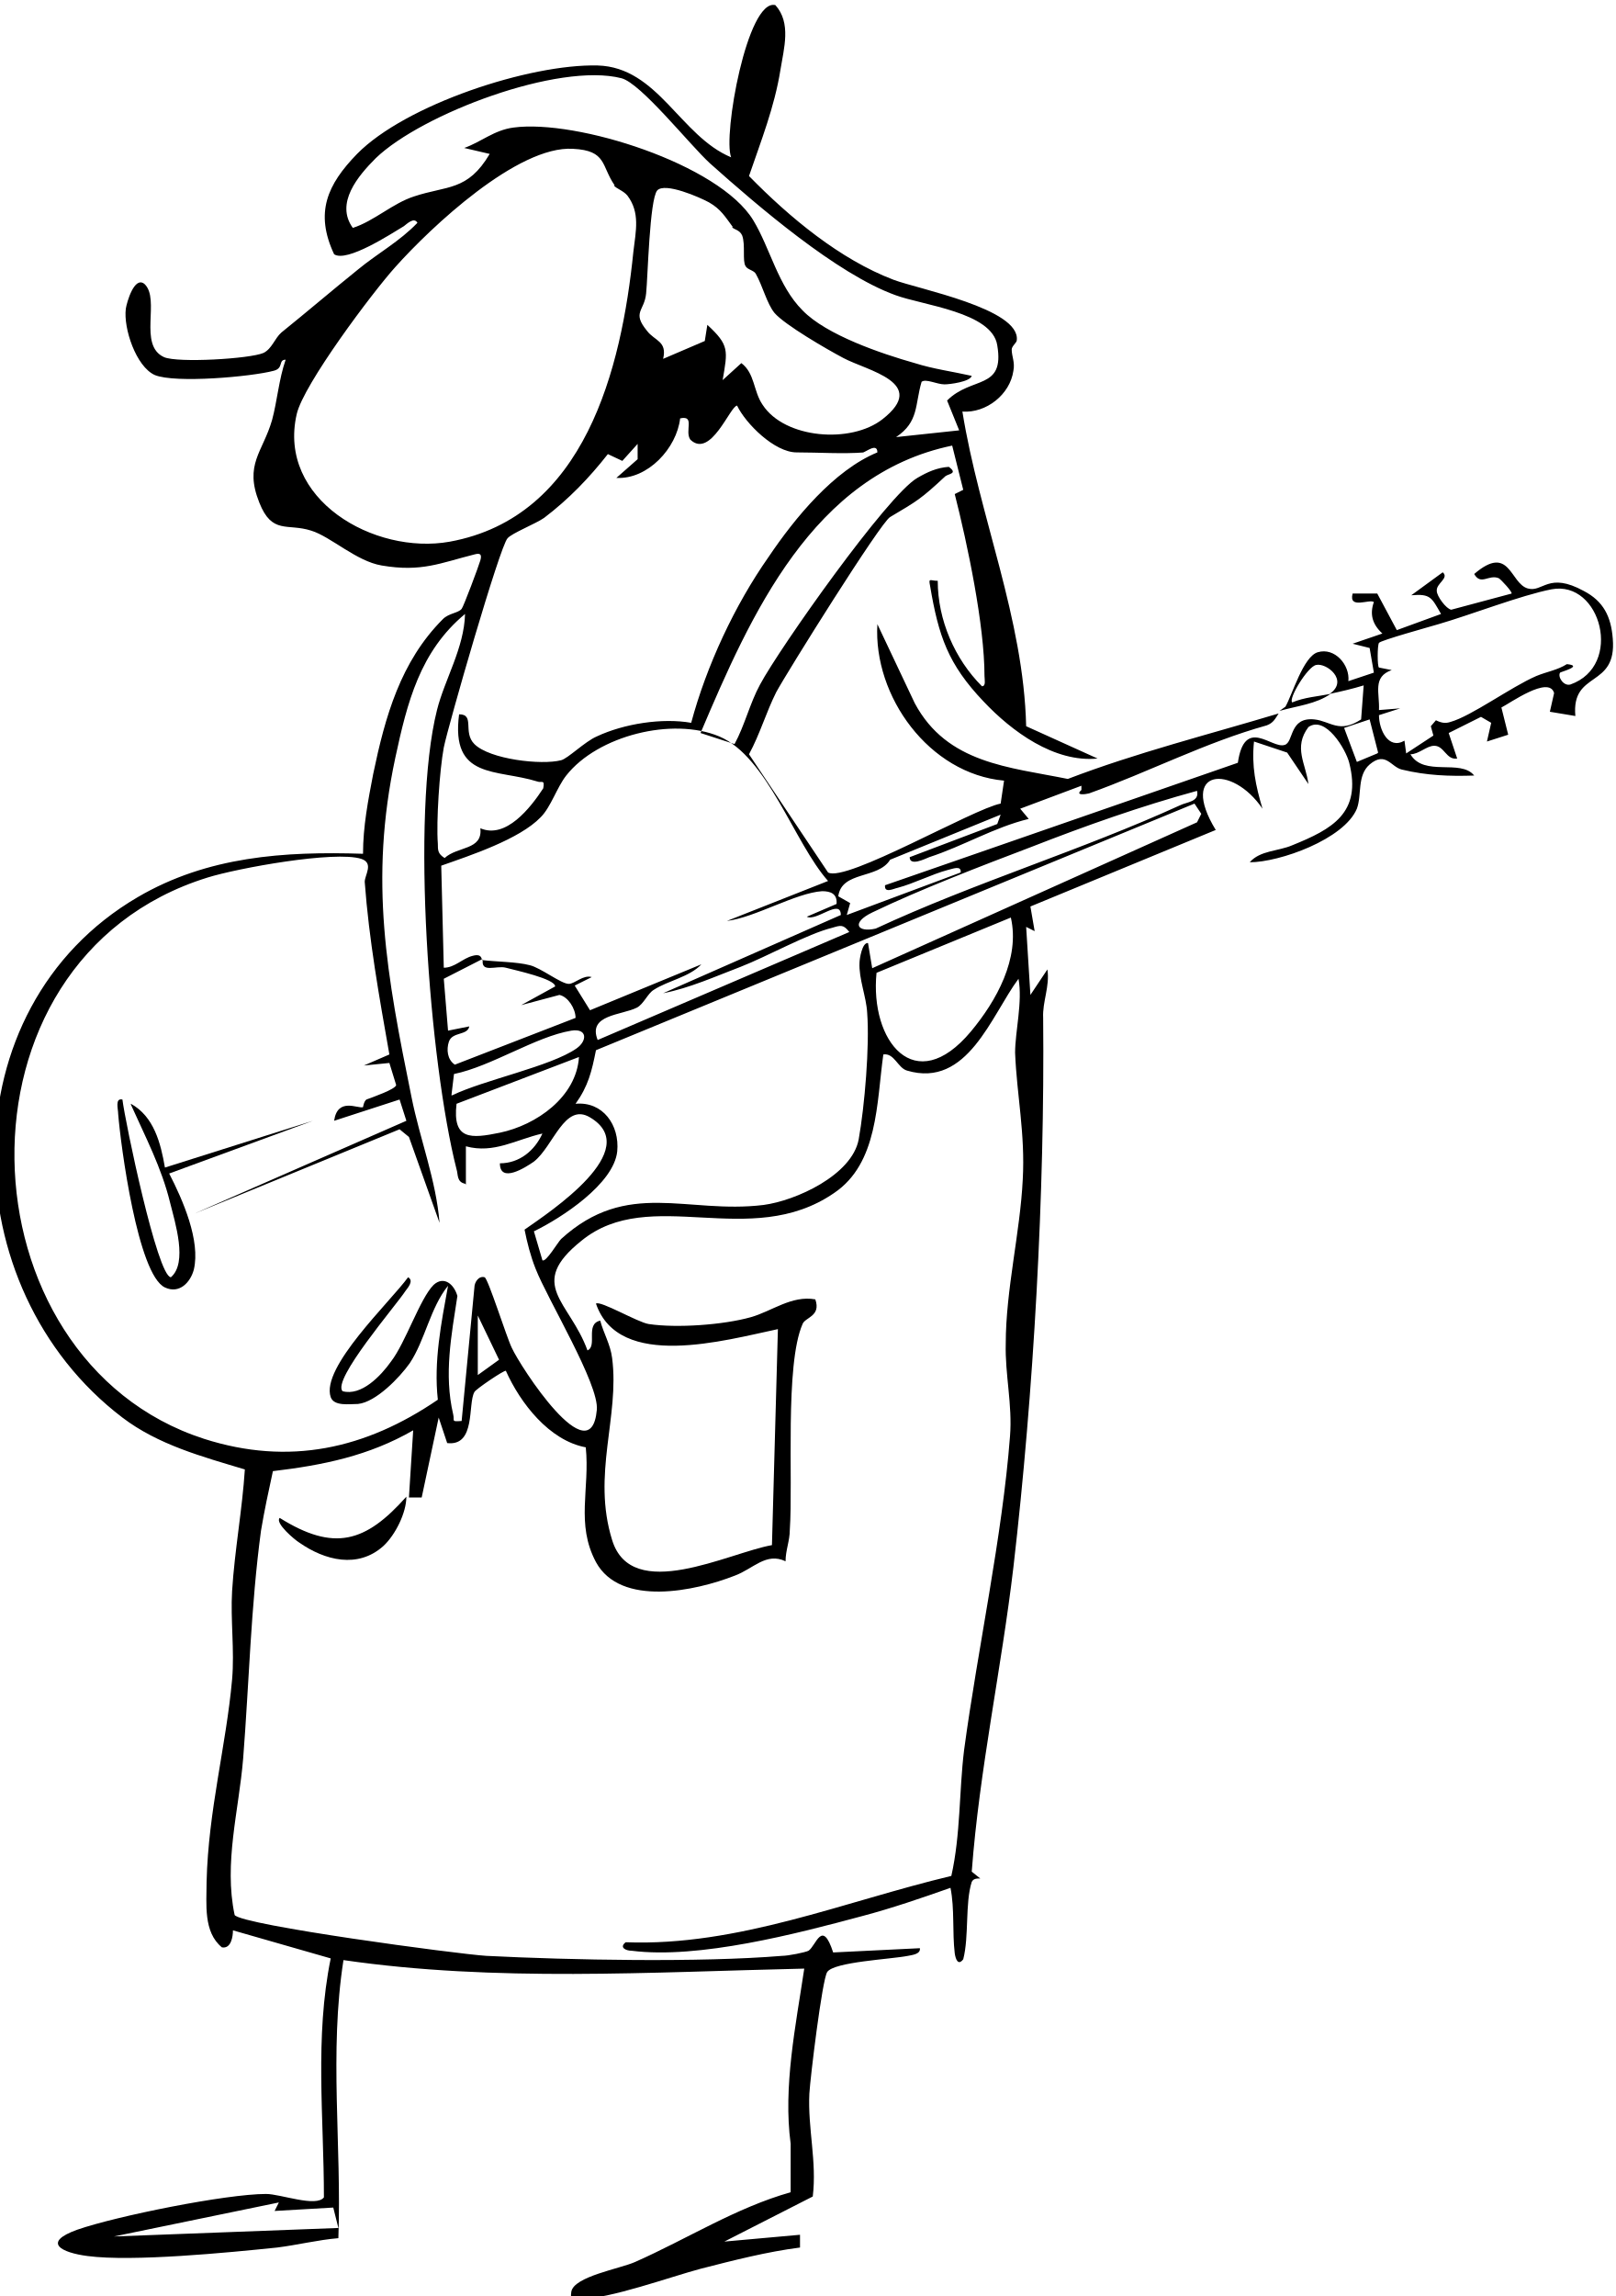
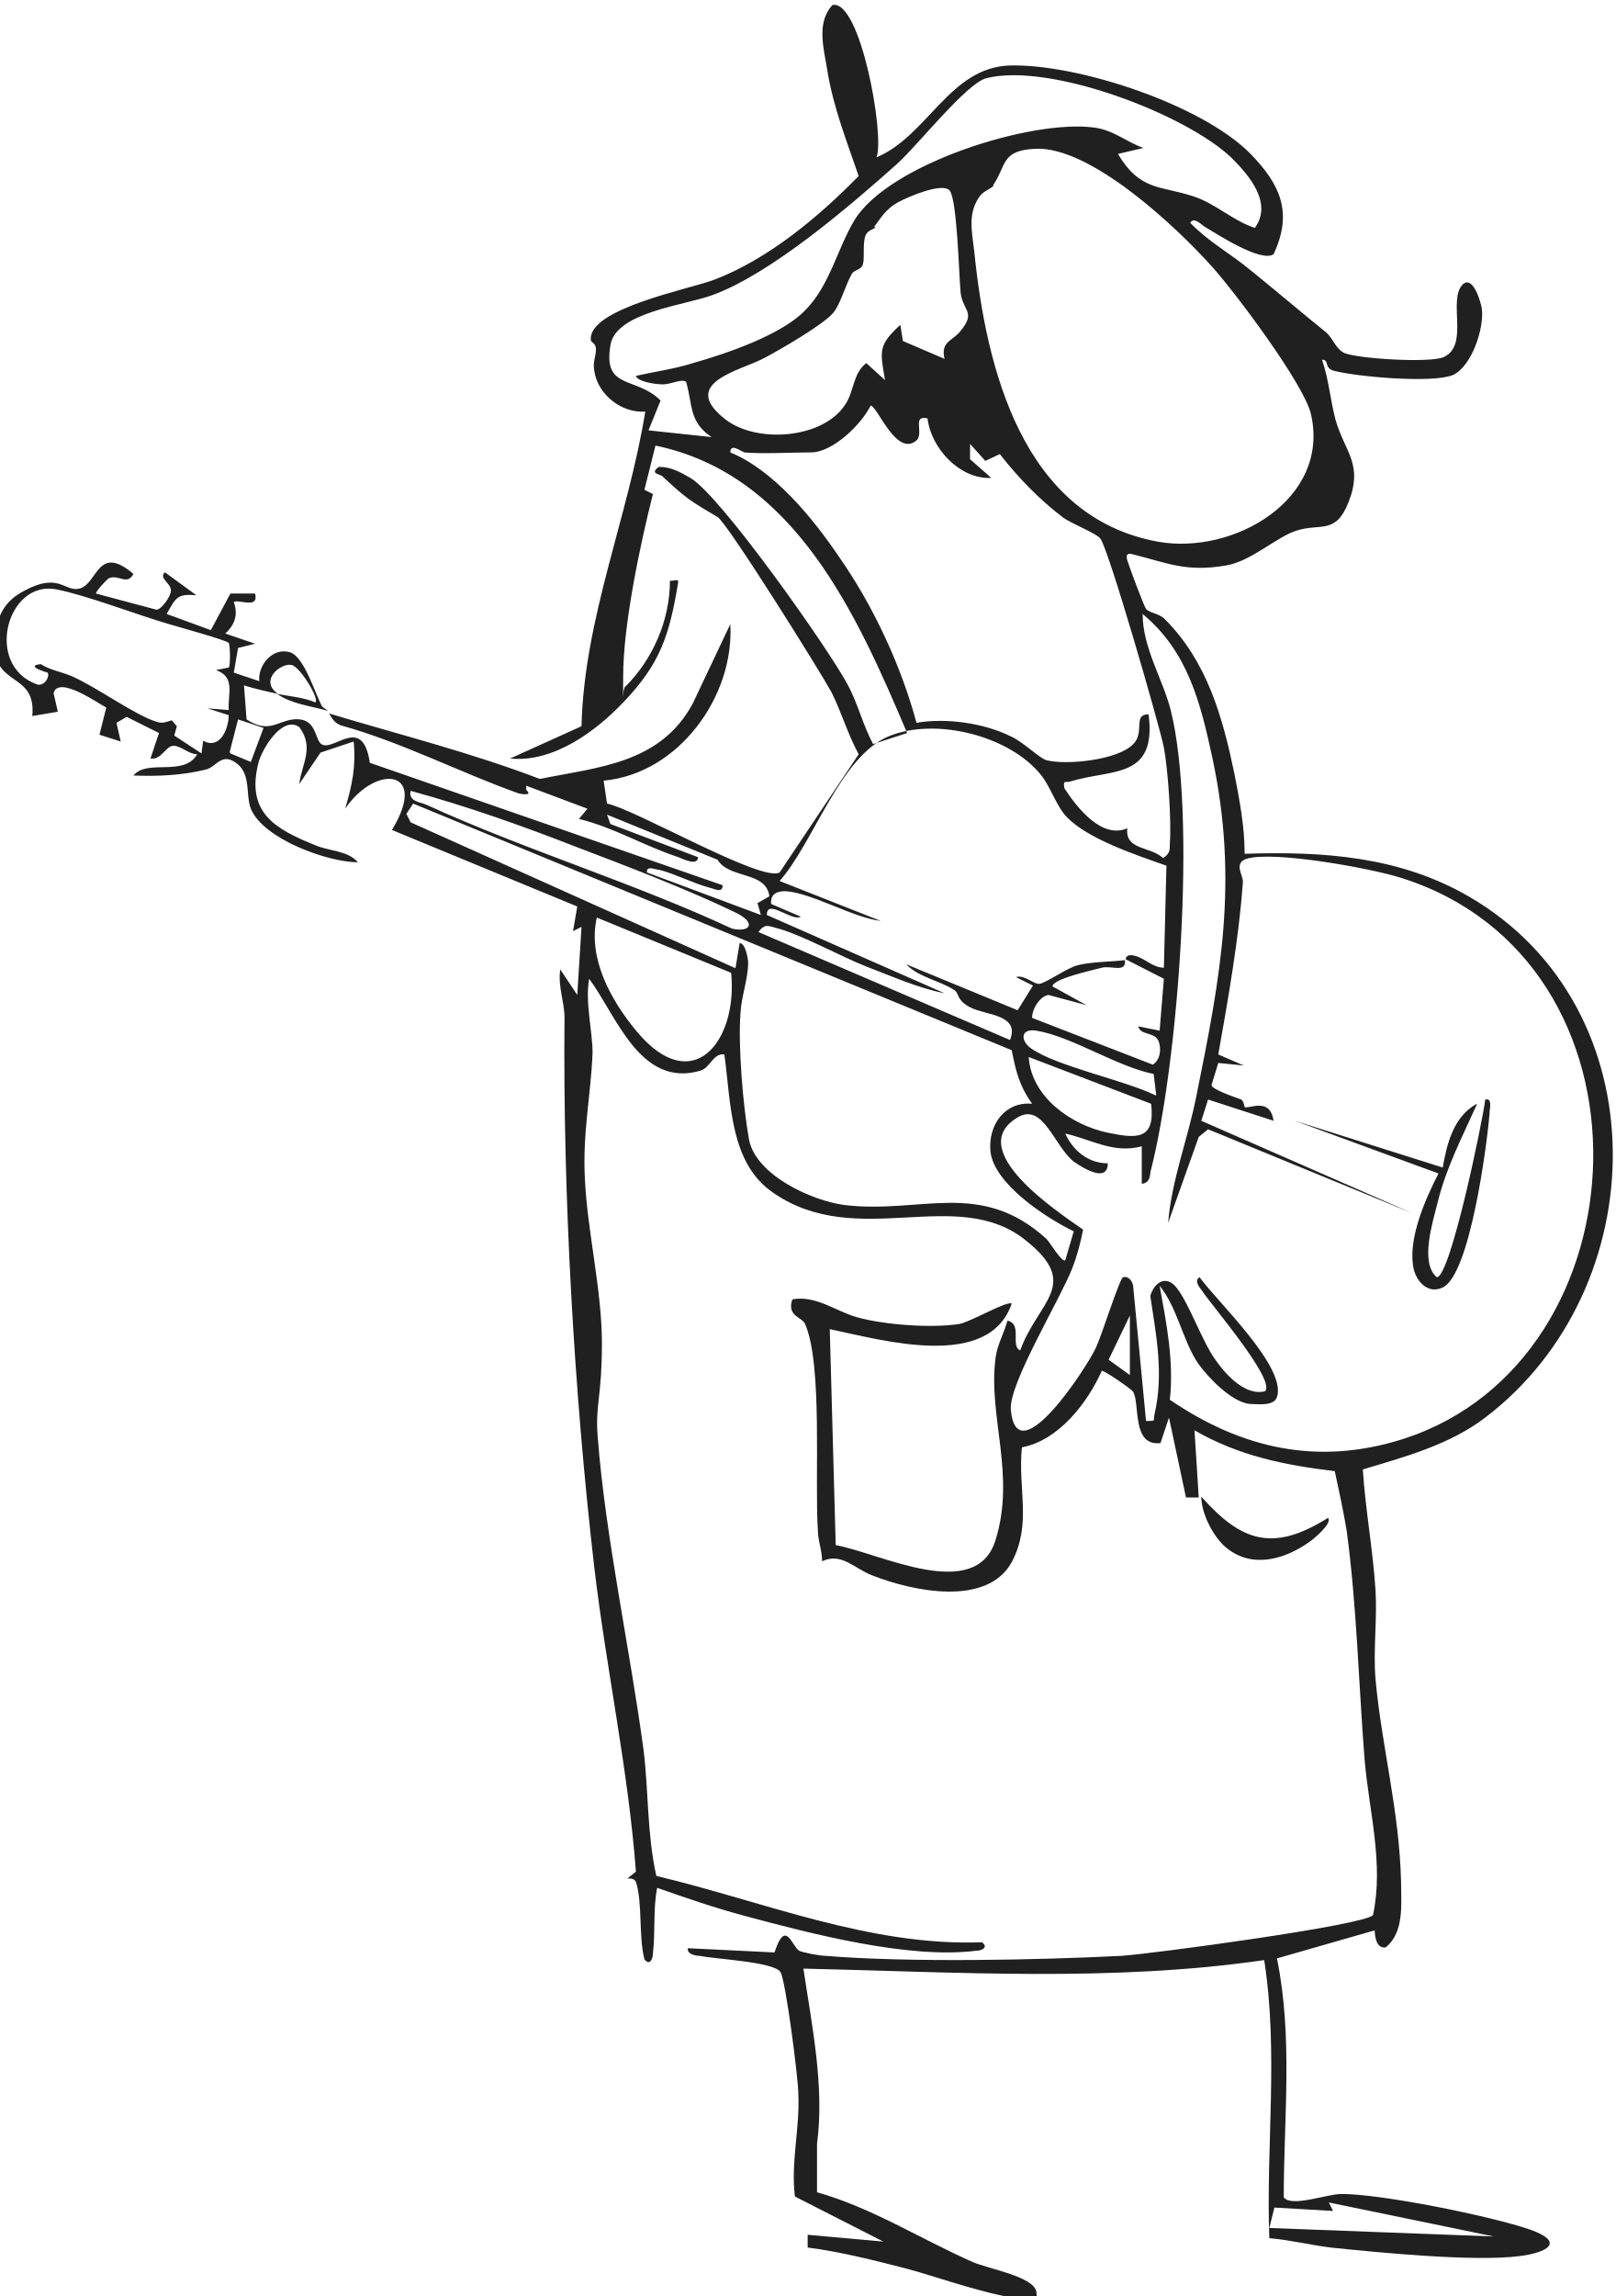
<svg xmlns="http://www.w3.org/2000/svg" id="Calque_2" version="1.1" viewBox="0 0 190 270">
+   <defs>
+     <style>
+       .st0 {
+         fill: #202020;
+       }
+     </style>
+   </defs>
  <g id="Calque_1-2">
    <g>
-       <path d="M151.2,83.1c.8-1.4,2.1-5.9,3.8-6.4,2-.6,3.8,1.5,3.6,3.4l3-1-.5-2.9-2-.5,3.5-1.2c-1.2-1.1-1.5-2.3-1-3.7-.5-.4-3,.9-2.5-1h2.9c0,0,2.3,4.3,2.3,4.3l5.2-1.9c-1.1-1.9-1.2-2.4-3.5-2.2l3.7-2.7c.8.7-.8,1.3-.7,2.2,0,.6,1.1,2.1,1.7,2.2l7.1-1.9c.1-.2-1.2-1.6-1.5-1.8-1.2-.5-2.1.9-2.9-.5,4.2-3.6,4.2,1.1,6.3,1.7,1.8.5,2.4-2,6.6.3,2.3,1.2,3.2,3,3.4,5.6.5,5.9-4.9,3.7-4.4,9.1l-3-.5.5-2.2c-.6-2.1-5.2,1.2-6.2,1.7l.8,3.2-2.5.8.5-2.2-1.2-.7-3.8,1.9,1,3c-1.3.2-1.5-1.5-2.7-1.5-.9,0-1.8,1-2.8,1,1.6,2.7,5.9.5,7.5,2.5-2.9.1-5.6,0-8.5-.7-1.3-.3-1.9-2.2-3.8-.6-1.5,1.3-.9,3.6-1.5,5.2-1.5,3.6-9.1,6.3-12.6,6.3,1.2-1.4,3.4-1.3,5-2,4.7-1.9,8.2-3.8,6.7-9.7-.4-1.6-2.8-5.6-4.8-4.2-1.8,2.4-.3,4.3,0,6.7l-2.5-3.7-3.9-1.3c-.3,2.9.2,5.2,1,7.9-3.6-5.3-9.9-4.7-5.5,2.5l-21.8,9,.5,2.9-1-.5.5,8,2-3c.3,2-.6,3.8-.5,5.7.2,20.6-1.1,43.9-3.5,64.6-1.4,11.9-4,23.8-4.9,35.8l1,.8c-.4,0-.8,0-1,.4-.8,2.5-.3,6.4-1,9.1-.6.8-.9,0-1-.7-.3-2.5,0-5.2-.5-7.7-3.4,1.2-6.9,2.4-10.3,3.3-7.8,2.1-19.3,5.1-27.2,4.1-.7,0-1.5-.4-.7-1,13.2.5,25.7-4.8,38.3-7.8,1.1-4.9.9-9.9,1.5-14.8,1.6-11.9,4.5-25.1,5.4-36.9.3-3.7-.6-7.3-.5-10.9,0-6.3,1.7-13.1,2-19.3.3-5.4-.7-9.9-.9-14.9,0-2.5.9-6,.4-8.7-3.2,4.3-6,12.9-13.1,10.8-1.1-.3-1.5-2.1-2.8-1.9-.8,5.7-.6,12.8-5.8,16.3-9.9,6.8-21.6-1-29.7,5.6-6.5,5.2-1.4,7.1.7,12.9,1.2-.5-.3-3.1,1.5-3.5.4,1.5,1.2,2.8,1.4,4.4.9,6.9-2.4,13.7,0,21.4,2.3,7.5,13.7,1.5,18.8.6l.7-25.4c-6.2,1.3-18.7,4.9-21.4-3,.5-.4,4.9,2.2,6.2,2.4,3.3.5,8.8.1,12-.8,2.5-.7,4.8-2.6,7.6-2.1.7,2-1.2,2.1-1.5,2.9-2.1,4.8-1.1,18.4-1.5,24.2,0,1.3-.5,2.4-.5,3.7-2.3-1.1-3.8.9-6,1.7-4.6,1.8-13.4,3.7-16.3-1.6-2.4-4.5-.7-8.6-1.2-13.5-4.3-.8-7.7-5.2-9.4-9-.2-.1-3.6,2.2-3.7,2.5-.8,1.4.2,6.4-3.2,6l-1-3-2,9.4h-1.5s.5-7.9.5-7.9c-5.2,3-10.6,4.1-16.5,4.8-.5,2.3-1,4.6-1.4,7-1.2,8.9-1.4,17.9-2.1,26.8-.5,6.1-2.3,12.3-1,18.4.9,1.2,26.3,4.6,29.6,4.8,9.9.5,25.1.8,34.8,0,.7,0,2.7-.4,3.1-.6.9-.6,1.6-3.8,2.9.2l10.2-.5c.1.7-.9.8-1.4.9-2,.4-8.7.7-9.5,1.9-.6.9-2,12.5-2.1,14.3-.2,4.1.9,8,.4,12.1l-10.4,5.3,8.9-.8v1.5c-3.9.5-7.8,1.5-11.7,2.5-3.4.9-10.9,3.6-14,3.5-.8,0-1.4.4-1.2-.8.3-1.8,5.7-2.7,7.5-3.5,6.1-2.7,11.9-6.4,18.3-8.2v-5.7c-.9-6.7.6-13.9,1.6-20.6-18,.4-36.3,1.6-54.2-1-1.7,10.9-.2,21.8-.6,32.7-2.4.2-4.8.8-7.2,1.1-5.8.6-17,1.7-22.3,1-3.1-.4-5.4-1.6-1.2-3.1,4.6-1.6,17.5-4.2,22.2-4.2,1.7,0,5.9,1.6,6.8.4,0-9.4-1.1-18.8.8-28.1l-11.5-3.3c0,.7-.2,2.2-1.3,2-2.2-1.8-1.8-5.1-1.8-7.7.2-8.4,2.3-16,3-23.8.3-3.4-.2-7,0-10.4.3-4.8,1.2-9.6,1.5-14.3-5-1.5-10.2-2.9-14.4-6.1-20-15.2-20.6-48.1,1.8-61.2,8.2-4.8,17.2-5.4,26.5-5.1,0-3.2.6-6.3,1.2-9.4,1.4-6.7,3.2-13.2,8.2-18.2.7-.7,1.8-.7,2.2-1.2.2-.2,2-5,2.2-5.7s0-.9-.7-.7c-4,1-6.2,2.1-10.9,1.3-3-.5-6-3.4-8.3-4.1-2.8-.9-4.6.5-6.1-3.3-1.8-4.5.4-5.9,1.5-9.7.6-2.2.8-4.8,1.6-7.1-.9,0-.2,1-1.4,1.3-2.6.7-11.6,1.5-14,.5-2.2-1-3.7-5.5-3.4-7.8.1-.7,1-3.9,2.2-2.9,1.9,1.8-.8,7.2,2.3,8.6,1.6.7,10.1.2,11.7-.5,1-.5,1.3-1.7,2.1-2.4,3.1-2.5,5.9-4.9,9-7.4,2.3-1.9,4.9-3.3,7-5.5-.4-.7-1.2.1-1.6.4-1.5.9-6.7,4.3-8.2,3.3-2.3-4.9-.8-8.2,2.7-11.8,5.7-5.8,20.3-10.6,28.3-10.4,7.1.2,9.7,8.3,15.7,10.8-1-2.5,1.9-18.7,5.2-17.9,1.9,2.1,1,5.1.6,7.6-.7,4.4-2.3,8.4-3.7,12.5,4.8,4.9,10.7,9.8,17,12.2,2.9,1.1,14.9,3.4,14.5,7.1,0,.3-.6.7-.6,1.1,0,.8.4,1.5.2,2.5-.4,2.8-3.2,5-6,4.8,2,12.4,7.2,24.3,7.5,37l8.4,3.8c-5.1.5-10.1-3.2-13.4-6.7-4.2-4.4-5.3-7.7-6.3-13.6-.2-1,0-.6.9-.6,0,4.6,2,9.2,5.2,12.4.5,0,.3-.8.3-1.2,0-6-2-15.5-3.5-21.4l1-.5-1.3-5.2c-16.4,3.4-23.7,19.9-29.6,33.8l4,1.3c1.2-2.2,1.8-4.8,3-7,2.3-4.3,15-22.3,18.5-24.3,1.2-.7,2.3-1.2,3.7-1.3,1.1.8,0,.8-.4,1.1-2.9,2.7-3.3,2.9-6.5,4.8-1.1.6-12.1,18.2-13.4,20.6-1.2,2.4-1.9,4.9-3.2,7.3l9.3,13.9c2.1,1.2,17.1-7.5,20.3-8.1l.4-2.7c-8.8-.8-15.4-9.9-14.9-18.4l4.4,9.3c3.8,7.1,11.1,7.5,18,8.9,8.1-3.1,16.5-5.2,24.8-7.7-.4.6-.6,1.1-1.4,1.4-7.2,2-13.9,5.5-20.9,8-.4.1-1.7.3-.9-.4v-.5s-7.2,2.7-7.2,2.7l1,1.2c-4.1,1-7.7,3.2-11.7,4.5-.5.2-2.3,1.1-2.3,0l10.3-3.9.4-1.1-13,5.3c-1.4,2.3-5.7,1.3-6.1,4.3l1.4.8-.4,1.4,13.4-5c.1-.9-1-.4-1.5-.3-1.9.5-4,1.6-5.9,2.1-.5.1-1.6.7-1.5-.3l41.5-14.4c.8-5.5,4-1.6,5.5-2.1,1.1-.3.5-3.3,3.5-3,1.9.2,2.9,1.7,5.5,0l.3-4c-1.3.4-2.6.7-4,1,2.3-1.6-.4-3.7-1.6-3.4-1,.2-3.3,4-2.8,4.4,1.4-.6,3-.7,4.5-1-1.7,1.2-3.9,1.4-6,2h0ZM112.9,50.8l-1.5-3.7c2.9-2.9,6.8-1.2,5.9-6.5-.6-3.9-8.8-4.7-12-5.9-6.9-2.5-16.2-10.5-21.8-15.5-2.4-2.2-8.1-9.4-10.4-10-7.4-1.9-23.5,4.2-28.9,9.4-2.1,2.1-4.8,5.3-2.7,8.2,2.5-.8,4.7-2.9,7.2-3.7,3.9-1.3,6.3-.6,8.9-5l-3-.7c2-.7,3.5-2.1,5.8-2.4,7.4-1,24.2,4.3,28.2,10.9,2,3.3,2.9,7.7,5.8,10.6,2.8,2.9,9.3,5.1,13.2,6.2,2.2.7,4.5,1,6.7,1.5-.2.7-2.6,1-3.2,1-.9,0-2.2-.7-2.7-.3-.8,2.7-.3,4.7-3,6.5l7.5-.8h0ZM72.3,21.8c-1.6-2.3-.9-4.1-4.9-4.3-6.5-.4-16.7,9.2-20.9,13.9-2.7,3-10.8,13.8-11.6,17.3-2.3,10,9.1,16.6,18,15,15.9-2.9,20.2-20.3,21.6-34.1.3-2.5.8-4.6-.7-6.6-.5-.6-1.3-.8-1.6-1.2h0ZM86.2,26.7c-.9-1.2-1.4-2.1-2.8-2.9-1.1-.6-5.2-2.4-6.1-1.4-.9,1.1-1.1,10.2-1.3,12.1-.2,2.1-1.7,2.2.1,4.4.9,1.2,2.4,1.2,1.9,3.3l4.9-2.1.3-1.9c2.6,2.4,2.4,3,1.8,6.5l2.2-2c1.6,1.2,1.4,3.3,2.5,4.9,2.6,4,10.4,4.6,14.1,1.7,5.5-4.3-1.8-5.7-4.6-7.2-1.9-1-6.9-3.9-8.1-5.3-.9-1.1-1.4-3.2-2.2-4.6-.2-.4-1-.5-1.2-.9-.4-.6,0-2.5-.4-3.6-.3-.7-1-.7-1.2-1h0ZM101.7,53.2c-2.6.2-5.4,0-8,0s-6-3.4-7-5.5c-.8,0-3.1,6.3-5.5,4-.7-1,.6-2.9-1.2-2.5-.4,3.5-3.8,7.2-7.5,7l2.5-2.2v-1.8c0,0-1.8,2-1.8,2l-1.7-.8c-2.2,2.8-4.6,5.3-7.5,7.5-1,.7-3.8,1.8-4.3,2.4-.9.9-7,22.1-7.5,24.6-.5,2.7-.9,8.7-.7,11.3,0,.8,0,1.2.8,1.7,1.5-1.4,4.5-.9,4.2-3.5,3,1.3,5.9-2.4,7.4-4.7.2-1.1-.2-.6-.7-.8-4.8-1.5-10.2-.2-9.2-7.9,1.9,0,.4,2.1,1.8,3.5,1.8,1.8,7.9,2.5,10.2,1.9.8-.2,2.8-2.2,4.2-2.8,3.2-1.5,7.7-2.2,11.1-1.6,1.8-6.7,5.1-13.8,9.1-19.5,3.1-4.6,7.7-10.2,12.8-12.3,0-1.2-1.4,0-1.7,0h0ZM183.5,79.1c-.3.5.4,1.6,1.2,1.4,6.3-2.2,3.6-12.3-2.2-11.2-3.6.7-9.5,3-13.3,4.1-1,.3-6.8,1.9-7,2.2s-.2,2.8,0,2.9l1.5.3c-2.3.8-1.4,2.7-1.5,4.7l2.5-.2-2.5.8c0,1.7,1.1,4.1,3,3l.2,1.5,3.2-2.1-.3-1.1.6-.7c.6.3,1.1.4,1.7.2,2.5-.7,7.1-4.1,10.1-5.4,1.2-.5,2.5-.7,3.6-1.4,2,.2-.7.9-.8,1h0ZM54.7,139.2c-1-.2-.8-1.1-1-1.7-3.2-12.6-5.4-41.7-2.3-54,.9-3.6,3.2-7.3,3.3-11.3-5.3,4.4-6.8,10.4-8.2,16.9-3.1,14.5-1,25.6,1.9,39.9,1,5,2.9,9.8,3.3,14.8l-3.6-10.1-1.1-.9-24.1,9.9,24.9-10.9-.8-2.5-7.7,2.5c.4-2.8,2.8-1.4,3.4-1.6,0,0,.1-.7.4-.9.8-.3,3.4-1.2,3.5-1.7l-.8-2.6-3,.3,3-1.3c-1.2-6.8-2.4-13.5-2.9-20.3,0-.8,1.1-2.2-.4-2.7-3.1-1-14.6,1.1-18.1,2.2-31.2,9.7-29.2,56.7-.4,66,10,3.2,19,1.2,27.5-4.6-.5-4.5.4-9,1.2-13.4-2.1,2.6-2.7,6.4-4.5,9.1-1.2,1.7-4,4.6-6.1,4.8-1,0-2.8.3-3.2-.8-1.2-3.5,7-11.2,9.1-14.1.7.4,0,1.2-.3,1.6-1.1,1.7-8.7,10.5-7.4,11.8,2.2.6,4.5-1.8,5.7-3.5,1.7-2.2,3.4-7.4,5-9,1.2-1.1,2.4-.1,2.8,1.3-.7,4.6-1.6,9.2-.5,13.9.2.8-.3.9,1,.8l1.5-15.7c0-.6.5-1.4,1.2-1.2.4.1,2.6,7.1,3.2,8.3,1,2.2,9.3,15,10,7.3.3-3-5.8-13-7.2-16.6-.6-1.5-1-3.1-1.3-4.6,3-2.1,14.1-9.4,7.7-13.2-3-1.8-4.3,3.4-6.6,5.2-1,.7-4,2.6-4,.2,2.3,0,4.1-1.5,5-3.5-3.1.7-5.7,2.4-9,1.5v4.5h0ZM162.1,88.5l-1-3.9-3,1,1.5,4,2.4-1ZM56.7,112.9c1.6.2,4.1.2,5.6.6,1.3.3,3.7,2.2,4.6,2.2.7,0,1.7-1.1,2.7-.8l-2,1,1.8,2.9,13.1-5.4c-1.4,1.5-3.9,1.9-5.6,3-.7.4-1.2,1.7-2,2.1-1.8.9-5.8.8-4.6,3.8l29.6-12.7c-.7-.9-1-.8-2-.5-2.9.7-7.7,3.4-10.8,4.6-2.9,1.1-6,2.5-9.1,3.1l20.9-9.2c0-2-2.9.8-4,.2l3.5-1.5c.1-1.2-.7-1.5-1.7-1.5-3.1.2-7.9,3.1-11.2,3.5l11.9-4.7c-4-4.5-7.1-14.6-12.8-17-5.5-2.3-14.3-.1-18,4.6-1.1,1.4-1.8,3.7-3,4.9-2.5,2.6-8.3,4.5-11.7,5.7l.3,12c1.3,0,2.2-1.1,3.4-1.4,1.1-.3,1,.4,1.1.4l-4.5,2.3.5,6.1,2.5-.5c-.2,1.1-2,.6-2.4,1.8-.3.9-.2,2.1.7,2.7l14.2-5.5c0-1.1-.9-2.5-1.9-2.7l-4.5,1.2,4-2.2c0-.9-4.7-1.9-5.8-2.2-1.1-.3-3,.7-2.7-1h0ZM140.8,93c-6.6,1.8-13.1,4.1-19.5,6.6-5.8,2.2-13.1,5-18.7,7.7-2.5,1.2-1.8,2.4.4,1.9,11.6-5.4,24.2-9.2,35.8-14.5.8-.4,2.3-.4,2-1.7h0ZM102.5,113.9l38.3-17.2.5-1-.8-1.2-70.4,29c-.5,2.5-.9,4.2-2.4,6.3,3.2-.3,5.2,2.5,4.9,5.6-.4,3.8-6.5,7.8-9.8,9.4l1,3.4c.4.3,1.8-2.1,2.2-2.5,7.8-7.1,14.8-2.9,23.8-4,3.8-.5,10.4-3.5,11.2-7.7.7-3.9,1.3-11,1-14.9-.1-1.9-1-4-.9-5.9,0-.4.3-2.4,1-2.3l.5,3h0ZM118.9,107.9l-15.8,6.5c-.8,8,4.5,14.8,11.1,6.9,3-3.6,5.8-8.6,4.7-13.4ZM53.2,128.8c3.7-1.8,11.6-3.4,14.6-5.5,1.3-.9,1.3-2.4-.6-2.1-4.2.7-9.4,4.2-13.8,5.1,0,0-.3,2.5-.3,2.5ZM68.1,124.3l-14.4,5.5c-.5,4.3,1.7,4.1,5.1,3.4,4.3-.9,9-4.2,9.3-8.9ZM56.2,154.7v7l2.5-1.8-2.5-5.2h0ZM32.8,259l-19.4,4,26.4-1-.6-2.4-6.9.4.5-1h0Z" />
-       <path d="M45.1,181.8c-3,2.7-6.9,1.7-9.9-.4-.5-.3-2.9-2.3-2.3-2.9,6.4,4,10.1,2.9,14.9-2.5,0,1.9-1.3,4.5-2.7,5.8h0Z" />
-       <path d="M15.4,129.8c2.7,1.5,3.5,4.6,4,7.5l17.4-5.5-16.9,6.2c1.6,3.1,3.7,7.9,2.9,11.3-.4,1.5-1.7,2.9-3.4,2.1-3.2-1.5-5.2-16.7-5.5-20.4,0-.6-.4-1.9.5-1.7.3,2.5,4.1,20.8,5.7,20.9,2-1.7.5-6.4-.1-8.8-1-4.1-2.9-7.7-4.6-11.5h0Z" />
+       <path class="st0" d="M38.6,83.6h0c-2.1-.6-4.3-.8-6-2,1.5.3,3.1.4,4.5,1,.5-.4-1.8-4.2-2.8-4.4-1.2-.3-3.9,1.8-1.6,3.4-1.4-.3-2.7-.6-4-1l.3,4c2.6,1.7,3.6.2,5.5,0,3-.3,2.4,2.7,3.5,3,1.5.5,4.7-3.4,5.5,2.1l41.5,14.4c0,1-1,.4-1.5.3-1.9-.5-4-1.6-5.9-2.1-.5,0-1.6-.6-1.5.3l13.4,5-.4-1.4,1.4-.8c-.4-3-4.7-2-6.1-4.3l-13-5.3.4,1.1,10.3,3.9c0,1.1-1.8.2-2.3,0-4-1.3-7.6-3.5-11.7-4.5l1-1.2-7.2-2.7v.5c.8.7-.5.5-.9.4-7-2.5-13.7-6-20.9-8-.8-.3-1-.8-1.4-1.4,8.3,2.5,16.7,4.6,24.8,7.7,6.9-1.4,14.2-1.8,18-8.9l4.4-9.3c.5,8.5-6.1,17.6-14.9,18.4l.4,2.7c3.2.6,18.2,9.3,20.3,8.1l9.3-13.9c-1.3-2.4-2-4.9-3.2-7.3-1.3-2.4-12.3-20-13.4-20.6-3.2-1.9-3.6-2.1-6.5-4.8-.4-.3-1.5-.3-.4-1.1,1.4,0,2.5.6,3.7,1.3,3.5,2,16.2,20,18.5,24.3,1.2,2.2,1.8,4.8,3,7l4-1.3c-5.9-13.9-13.2-30.4-29.6-33.8l-1.3,5.2,1,.5c-1.5,5.9-3.5,15.4-3.5,21.4s-.2,1.2.3,1.2c3.2-3.2,5.2-7.8,5.2-12.4.9,0,1.1-.4.9.6-1,5.9-2.1,9.2-6.3,13.6-3.3,3.5-8.3,7.2-13.4,6.7l8.4-3.8c.3-12.7,5.5-24.6,7.5-37-2.8.2-5.6-2-6-4.8-.2-1,.2-1.7.2-2.5s-.6-.8-.6-1.1c-.4-3.7,11.6-6,14.5-7.1,6.3-2.4,12.2-7.3,17-12.2-1.4-4.1-3-8.1-3.7-12.5-.4-2.5-1.3-5.5.6-7.6,3.3-.8,6.2,15.4,5.2,17.9,6-2.5,8.6-10.6,15.7-10.8,8-.2,22.6,4.6,28.3,10.4,3.5,3.6,5,6.9,2.7,11.8-1.5,1-6.7-2.4-8.2-3.3-.4-.3-1.2-1.1-1.6-.4,2.1,2.2,4.7,3.6,7,5.5,3.1,2.5,5.9,4.9,9,7.4.8.7,1.1,1.9,2.1,2.4,1.6.7,10.1,1.2,11.7.5,3.1-1.4.4-6.8,2.3-8.6,1.2-1,2.1,2.2,2.2,2.9.3,2.3-1.2,6.8-3.4,7.8-2.4,1-11.4.2-14-.5-1.2-.3-.5-1.3-1.4-1.3.8,2.3,1,4.9,1.6,7.1,1.1,3.8,3.3,5.2,1.5,9.7-1.5,3.8-3.3,2.4-6.1,3.3-2.3.7-5.3,3.6-8.3,4.1-4.7.8-6.9-.3-10.9-1.3-.7-.2-.9,0-.7.7s2,5.5,2.2,5.7c.4.5,1.5.5,2.2,1.2,5,5,6.8,11.5,8.2,18.2.6,3.1,1.2,6.2,1.2,9.4,9.3-.3,18.3.3,26.5,5.1,22.4,13.1,21.8,46,1.8,61.2-4.2,3.2-9.4,4.6-14.4,6.1.3,4.7,1.2,9.5,1.5,14.3.2,3.4-.3,7,0,10.4.7,7.8,2.8,15.4,3,23.8,0,2.6.4,5.9-1.8,7.7-1.1.2-1.3-1.3-1.3-2l-11.5,3.3c1.9,9.3.8,18.7.8,28.1.9,1.2,5.1-.4,6.8-.4,4.7,0,17.6,2.6,22.2,4.2,4.2,1.5,1.9,2.7-1.2,3.1-5.3.7-16.5-.4-22.3-1-2.4-.3-4.8-.9-7.2-1.1-.4-10.9,1.1-21.8-.6-32.7-17.9,2.6-36.2,1.4-54.2,1,1,6.7,2.5,13.9,1.6,20.6v5.7c6.4,1.8,12.2,5.5,18.3,8.2,1.8.8,7.2,1.7,7.5,3.5.2,1.2-.4.8-1.2.8-3.1.1-10.6-2.6-14-3.5-3.9-1-7.8-2-11.7-2.5v-1.5l8.9.8-10.4-5.3c-.5-4.1.6-8,.4-12.1,0-1.8-1.5-13.4-2.1-14.3-.8-1.2-7.5-1.5-9.5-1.9-.5,0-1.5-.2-1.4-.9l10.2.5c1.3-4,2-.8,2.9-.2.4.2,2.4.6,3.1.6,9.7.8,24.9.5,34.8,0,3.3-.2,28.7-3.6,29.6-4.8,1.3-6.1-.5-12.3-1-18.4-.7-8.9-.9-17.9-2.1-26.8-.4-2.4-.9-4.7-1.4-7-5.9-.7-11.3-1.8-16.5-4.8l.5,7.9h-1.5l-2-9.4-1,3c-3.4.4-2.4-4.6-3.2-6-.1-.3-3.5-2.6-3.7-2.5-1.7,3.8-5.1,8.2-9.4,9-.5,4.9,1.2,9-1.2,13.5-2.9,5.3-11.7,3.4-16.3,1.6-2.2-.8-3.7-2.8-6-1.7,0-1.3-.5-2.4-.5-3.7-.4-5.8.6-19.4-1.5-24.2-.3-.8-2.2-.9-1.5-2.9,2.8-.5,5.1,1.4,7.6,2.1,3.2.9,8.7,1.3,12,.8,1.3-.2,5.7-2.8,6.2-2.4-2.7,7.9-15.2,4.3-21.4,3l.7,25.4c5.1.9,16.5,6.9,18.8-.6,2.4-7.7-.9-14.5,0-21.4.2-1.6,1-2.9,1.4-4.4,1.8.4.3,3,1.5,3.5,2.1-5.8,7.2-7.7.7-12.9-8.1-6.6-19.8,1.2-29.7-5.6-5.2-3.5-5-10.6-5.8-16.3-1.3-.2-1.7,1.6-2.8,1.9-7.1,2.1-9.9-6.5-13.1-10.8-.5,2.7.4,6.2.4,8.7-.2,5-1.2,9.5-.9,14.9.3,6.2,2,13,2,19.3s-.8,7.2-.5,10.9c.9,11.8,3.8,25,5.4,36.9.6,4.9.4,9.9,1.5,14.8,12.6,3,25.1,8.3,38.3,7.8.8.6,0,1-.7,1-7.9,1-19.4-2-27.2-4.1-3.4-.9-6.9-2.1-10.3-3.3-.5,2.5-.2,5.2-.5,7.7,0,.7-.4,1.5-1,.7-.7-2.7-.2-6.6-1-9.1-.2-.4-.6-.4-1-.4l1-.8c-.9-12-3.5-23.9-4.9-35.8-2.4-20.7-3.7-44-3.5-64.6,0-1.9-.8-3.7-.5-5.7l2,3,.5-8-1,.5.5-2.9-21.8-9c4.4-7.2-1.9-7.8-5.5-2.5.8-2.7,1.3-5,1-7.9l-3.9,1.3-2.5,3.7c.3-2.4,1.8-4.3,0-6.7-2-1.4-4.4,2.6-4.8,4.2-1.5,5.9,2,7.8,6.7,9.7,1.6.7,3.8.6,5,2-3.5,0-11.1-2.7-12.6-6.3-.6-1.6,0-3.9-1.5-5.2-1.9-1.6-2.5.3-3.8.6-2.9.7-5.6.8-8.5.7,1.6-2,5.9.2,7.5-2.5-1,0-1.9-1-2.8-1s-1.4,1.7-2.7,1.5l1-3-3.8-1.9-1.2.7.5,2.2-2.5-.8.8-3.2c-1-.5-5.6-3.8-6.2-1.7l.5,2.2-3,.5c.5-5.4-4.9-3.2-4.4-9.1.2-2.6,1.1-4.4,3.4-5.6,4.2-2.3,4.8.2,6.6-.3,2.1-.6,2.1-5.3,6.3-1.7-.8,1.4-1.7,0-2.9.5-.3.2-1.6,1.6-1.5,1.8l7.1,1.9c.6,0,1.7-1.6,1.7-2.2.1-.9-1.5-1.5-.7-2.2l3.7,2.7c-2.3-.2-2.4.3-3.5,2.2l5.2,1.9,2.3-4.3h2.9c.5,1.9-2,.6-2.5,1,.5,1.4.2,2.6-1,3.7l3.5,1.2-2,.5-.5,2.9,3,1c-.2-1.9,1.6-4,3.6-3.4,1.7.5,3,5,3.8,6.4,0,0,.7.5.7.5ZM76.2,50.6h0l7.5.8c-2.7-1.8-2.2-3.8-3-6.5-.5-.4-1.8.3-2.7.3s-3-.3-3.2-1c2.2-.5,4.5-.8,6.7-1.5,3.9-1.1,10.4-3.3,13.2-6.2,2.9-2.9,3.8-7.3,5.8-10.6,4-6.6,20.8-11.9,28.2-10.9,2.3.3,3.8,1.7,5.8,2.4l-3,.7c2.6,4.4,5,3.7,8.9,5,2.5.8,4.7,2.9,7.2,3.7,2.1-2.9-.6-6.1-2.7-8.2-5.4-5.2-21.5-11.3-28.9-9.4-2.3.6-8,7.8-10.4,10-5.6,5-14.9,13-21.8,15.5-3.2,1.2-11.4,2-12,5.9-.9,5.3,3,3.6,5.9,6.5l-1.5,3.7s0-.2,0-.2ZM116.9,21.8h0c-.3.4-1.1.6-1.6,1.2-1.5,2-1,4.1-.7,6.6,1.4,13.8,5.7,31.2,21.6,34.1,8.9,1.6,20.3-5,18-15-.8-3.5-8.9-14.3-11.6-17.3-4.2-4.7-14.4-14.3-20.9-13.9-4,.2-3.3,2-4.9,4.3h0ZM103,26.7h0c-.2.3-.9.3-1.2,1-.4,1.1,0,3-.4,3.6-.2.4-1,.5-1.2.9-.8,1.4-1.3,3.5-2.2,4.6-1.2,1.4-6.2,4.3-8.1,5.3-2.8,1.5-10.1,2.9-4.6,7.2,3.7,2.9,11.5,2.3,14.1-1.7,1.1-1.6.9-3.7,2.5-4.9l2.2,2c-.6-3.5-.8-4.1,1.8-6.5l.3,1.9,4.9,2.1c-.5-2.1,1-2.1,1.9-3.3,1.8-2.2.3-2.3,0-4.4-.2-1.9-.4-11-1.3-12.1-.9-1-5,.8-6.1,1.4-1.4.8-1.9,1.7-2.8,2.9h.2ZM87.6,53.2h0c-.3,0-1.7-1.2-1.7,0,5.1,2.1,9.7,7.7,12.8,12.3,4,5.7,7.3,12.8,9.1,19.5,3.4-.6,7.9,0,11.1,1.6,1.4.6,3.4,2.6,4.2,2.8,2.3.6,8.4,0,10.2-1.9,1.4-1.4-.1-3.5,1.8-3.5,1,7.7-4.4,6.4-9.2,7.9-.5.2-.9-.3-.7.8,1.5,2.3,4.4,6,7.4,4.7-.3,2.6,2.7,2.1,4.2,3.5.8-.5.8-.9.8-1.7.2-2.6-.2-8.6-.7-11.3-.5-2.5-6.6-23.7-7.5-24.6-.5-.6-3.3-1.7-4.3-2.4-2.9-2.2-5.3-4.7-7.5-7.5l-1.7.8-1.8-2v1.8l2.5,2.2c-3.7.2-7.1-3.5-7.5-7-1.8-.4-.5,1.5-1.2,2.5-2.4,2.3-4.7-4-5.5-4-1,2.1-4.4,5.5-7,5.5s-5.4.2-8,0c0,0,.2,0,.2,0ZM5.6,79.1c0,0-2.8-.8-.8-1,1.1.7,2.4.9,3.6,1.4,3,1.3,7.6,4.7,10.1,5.4.6.2,1.1,0,1.7-.2l.6.7-.3,1.1,3.2,2.1.2-1.5c1.9,1.1,3-1.3,3-3l-2.5-.8,2.5.2c-.1-2,.8-3.9-1.5-4.7l1.5-.3c.2,0,.2-2.6,0-2.9s-6-1.9-7-2.2c-3.8-1.1-9.7-3.4-13.3-4.1-5.8-1.1-8.5,9-2.2,11.2.8.2,1.5-.9,1.2-1.4h0ZM134.3,139.3h0v-4.5c-3.3.9-5.9-.8-9-1.5.9,2,2.7,3.5,5,3.5,0,2.4-3,.5-4-.2-2.3-1.8-3.6-7-6.6-5.2-6.4,3.8,4.7,11.1,7.7,13.2-.3,1.5-.7,3.1-1.3,4.6-1.4,3.6-7.5,13.6-7.2,16.6.7,7.7,9-5.1,10-7.3.6-1.2,2.8-8.2,3.2-8.3.7-.2,1.2.6,1.2,1.2l1.5,15.7c1.3,0,.8,0,1-.8,1.1-4.7.2-9.3-.5-13.9.4-1.4,1.6-2.4,2.8-1.3,1.6,1.6,3.3,6.8,5,9,1.2,1.7,3.5,4.1,5.7,3.5,1.3-1.3-6.3-10.1-7.4-11.8-.3-.4-1-1.2-.3-1.6,2.1,2.9,10.3,10.6,9.1,14.1-.4,1.1-2.2.8-3.2.8-2.1-.2-4.9-3.1-6.1-4.8-1.8-2.7-2.4-6.5-4.5-9.1.8,4.4,1.7,8.9,1.2,13.4,8.5,5.8,17.5,7.8,27.5,4.6,28.8-9.3,30.8-56.3-.4-66-3.5-1.1-15-3.2-18.1-2.2-1.5.5-.4,1.9-.4,2.7-.5,6.8-1.7,13.5-2.9,20.3l3,1.3-3-.3-.8,2.6c0,.5,2.7,1.4,3.5,1.7.3.2.4.9.4.9.6.2,3-1.2,3.4,1.6l-7.7-2.5-.8,2.5,24.9,10.9-24.1-9.9-1.1.9-3.6,10.1c.4-5,2.3-9.8,3.3-14.8,2.9-14.3,5-25.4,1.9-39.9-1.4-6.5-2.9-12.5-8.2-16.9,0,4,2.4,7.7,3.3,11.3,3.1,12.3.9,41.4-2.3,54-.2.6,0,1.5-1,1.7h-.1,0ZM27.1,88.6l2.4,1,1.5-4-3-1-1,3.9h.1ZM132.3,112.8h0c.3,1.7-1.6.7-2.7,1-1.1.3-5.8,1.3-5.8,2.2l4,2.2-4.5-1.2c-1,.2-1.9,1.6-1.9,2.7l14.2,5.5c.9-.6,1-1.8.7-2.7-.4-1.2-2.2-.7-2.4-1.8l2.5.5.5-6.1-4.5-2.3s0-.7,1.1-.4c1.2.3,2.1,1.4,3.4,1.4l.3-12c-3.4-1.2-9.2-3.1-11.7-5.7-1.2-1.2-1.9-3.5-3-4.9-3.7-4.7-12.5-6.9-18-4.6-5.7,2.4-8.8,12.5-12.8,17l11.9,4.7c-3.3-.4-8.1-3.3-11.2-3.5-1,0-1.8.3-1.7,1.5l3.5,1.5c-1.1.6-4-2.2-4-.2l20.9,9.2c-3.1-.6-6.2-2-9.1-3.1-3.1-1.2-7.9-3.9-10.8-4.6-1-.3-1.3-.4-2,.5l29.6,12.7c1.2-3-2.8-2.9-4.6-3.8s-1.3-1.7-2-2.1c-1.7-1.1-4.2-1.5-5.6-3l13.1,5.4,1.8-2.9-2-1c1-.3,2,.8,2.7.8s3.3-1.9,4.6-2.2c1.5-.4,4-.4,5.6-.6h-.1ZM48.3,93c-.3,1.3,1.2,1.3,2,1.7,11.6,5.3,24.2,9.1,35.8,14.5,2.2.5,2.9-.7.4-1.9-5.6-2.7-12.9-5.5-18.7-7.7-6.4-2.5-12.9-4.8-19.5-6.6h0ZM86.5,113.9h0l.5-3c.7,0,1,1.9,1,2.3,0,1.9-.8,4-.9,5.9-.3,3.9.3,11,1,14.9.8,4.2,7.4,7.2,11.2,7.7,9,1.1,16-3.1,23.8,4,.4.4,1.8,2.8,2.2,2.5l1-3.4c-3.3-1.6-9.4-5.6-9.8-9.4-.3-3.1,1.7-5.9,4.9-5.6-1.5-2.1-1.9-3.8-2.4-6.3l-70.4-29-.8,1.2.5,1,38.3,17.2h0ZM74.9,121.3c6.6,7.9,11.9,1.1,11.1-6.9l-15.8-6.5c-1.1,4.8,1.7,9.8,4.7,13.4ZM136,128.8l-.3-2.5c-4.4-.9-9.6-4.4-13.8-5.1-1.9-.3-1.9,1.2-.6,2.1,3,2.1,10.9,3.7,14.6,5.5h.1ZM130.3,133.2c3.4.7,5.6.9,5.1-3.4l-14.4-5.5c.3,4.7,5,8,9.3,8.9ZM132.9,154.7l-2.5,5.2,2.5,1.8v-7h0ZM156.3,259l.5,1-6.9-.4-.6,2.4,26.4,1-19.4-4h0Z" />
+       <path class="st0" d="M144,181.8h0c-1.4-1.3-2.7-3.9-2.7-5.8,4.8,5.4,8.5,6.5,14.9,2.5.6.6-1.8,2.6-2.3,2.9-3,2.1-6.9,3.1-9.9.4h0Z" />
+       <path class="st0" d="M173.7,129.9h0c-1.7,3.8-3.6,7.4-4.6,11.5-.6,2.4-2.1,7.1-.1,8.8,1.6,0,5.4-18.4,5.7-20.9.9-.2.5,1.1.5,1.7-.3,3.7-2.3,18.9-5.5,20.4-1.7.8-3-.6-3.4-2.1-.8-3.4,1.3-8.2,2.9-11.3l-16.9-6.2,17.4,5.5c.5-2.9,1.3-6,4-7.5h0Z" />
    </g>
  </g>
</svg>
